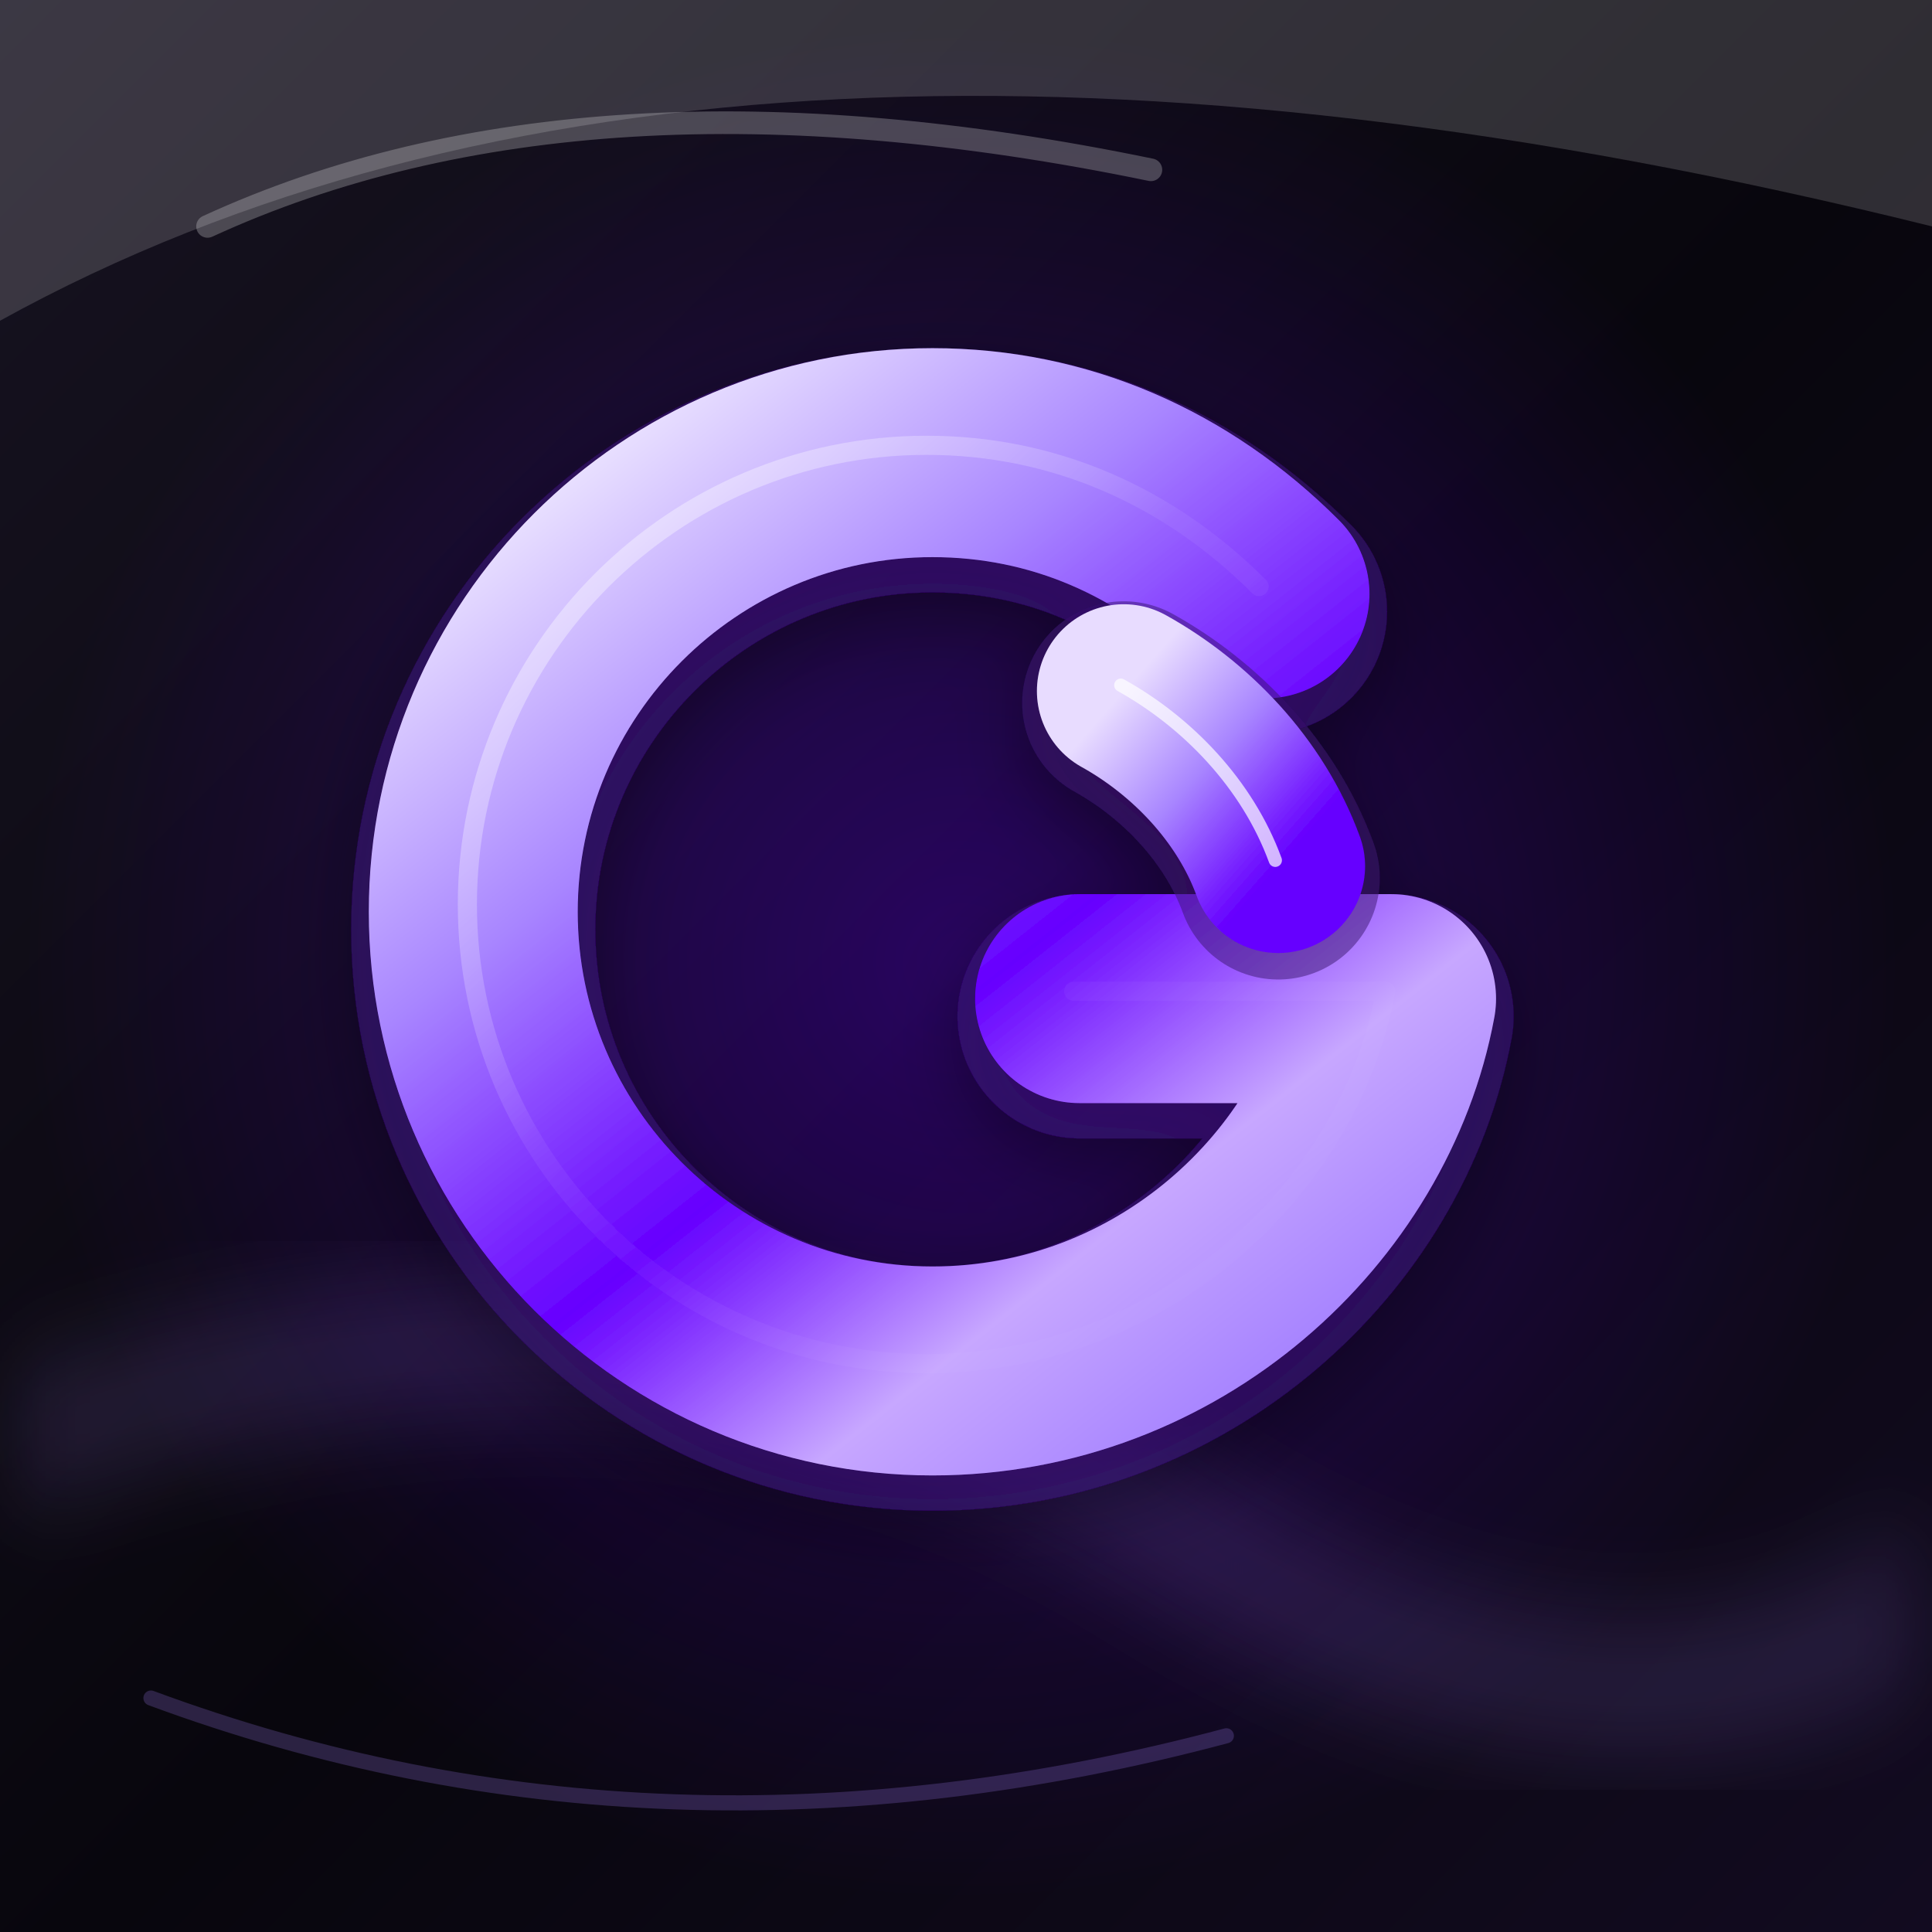
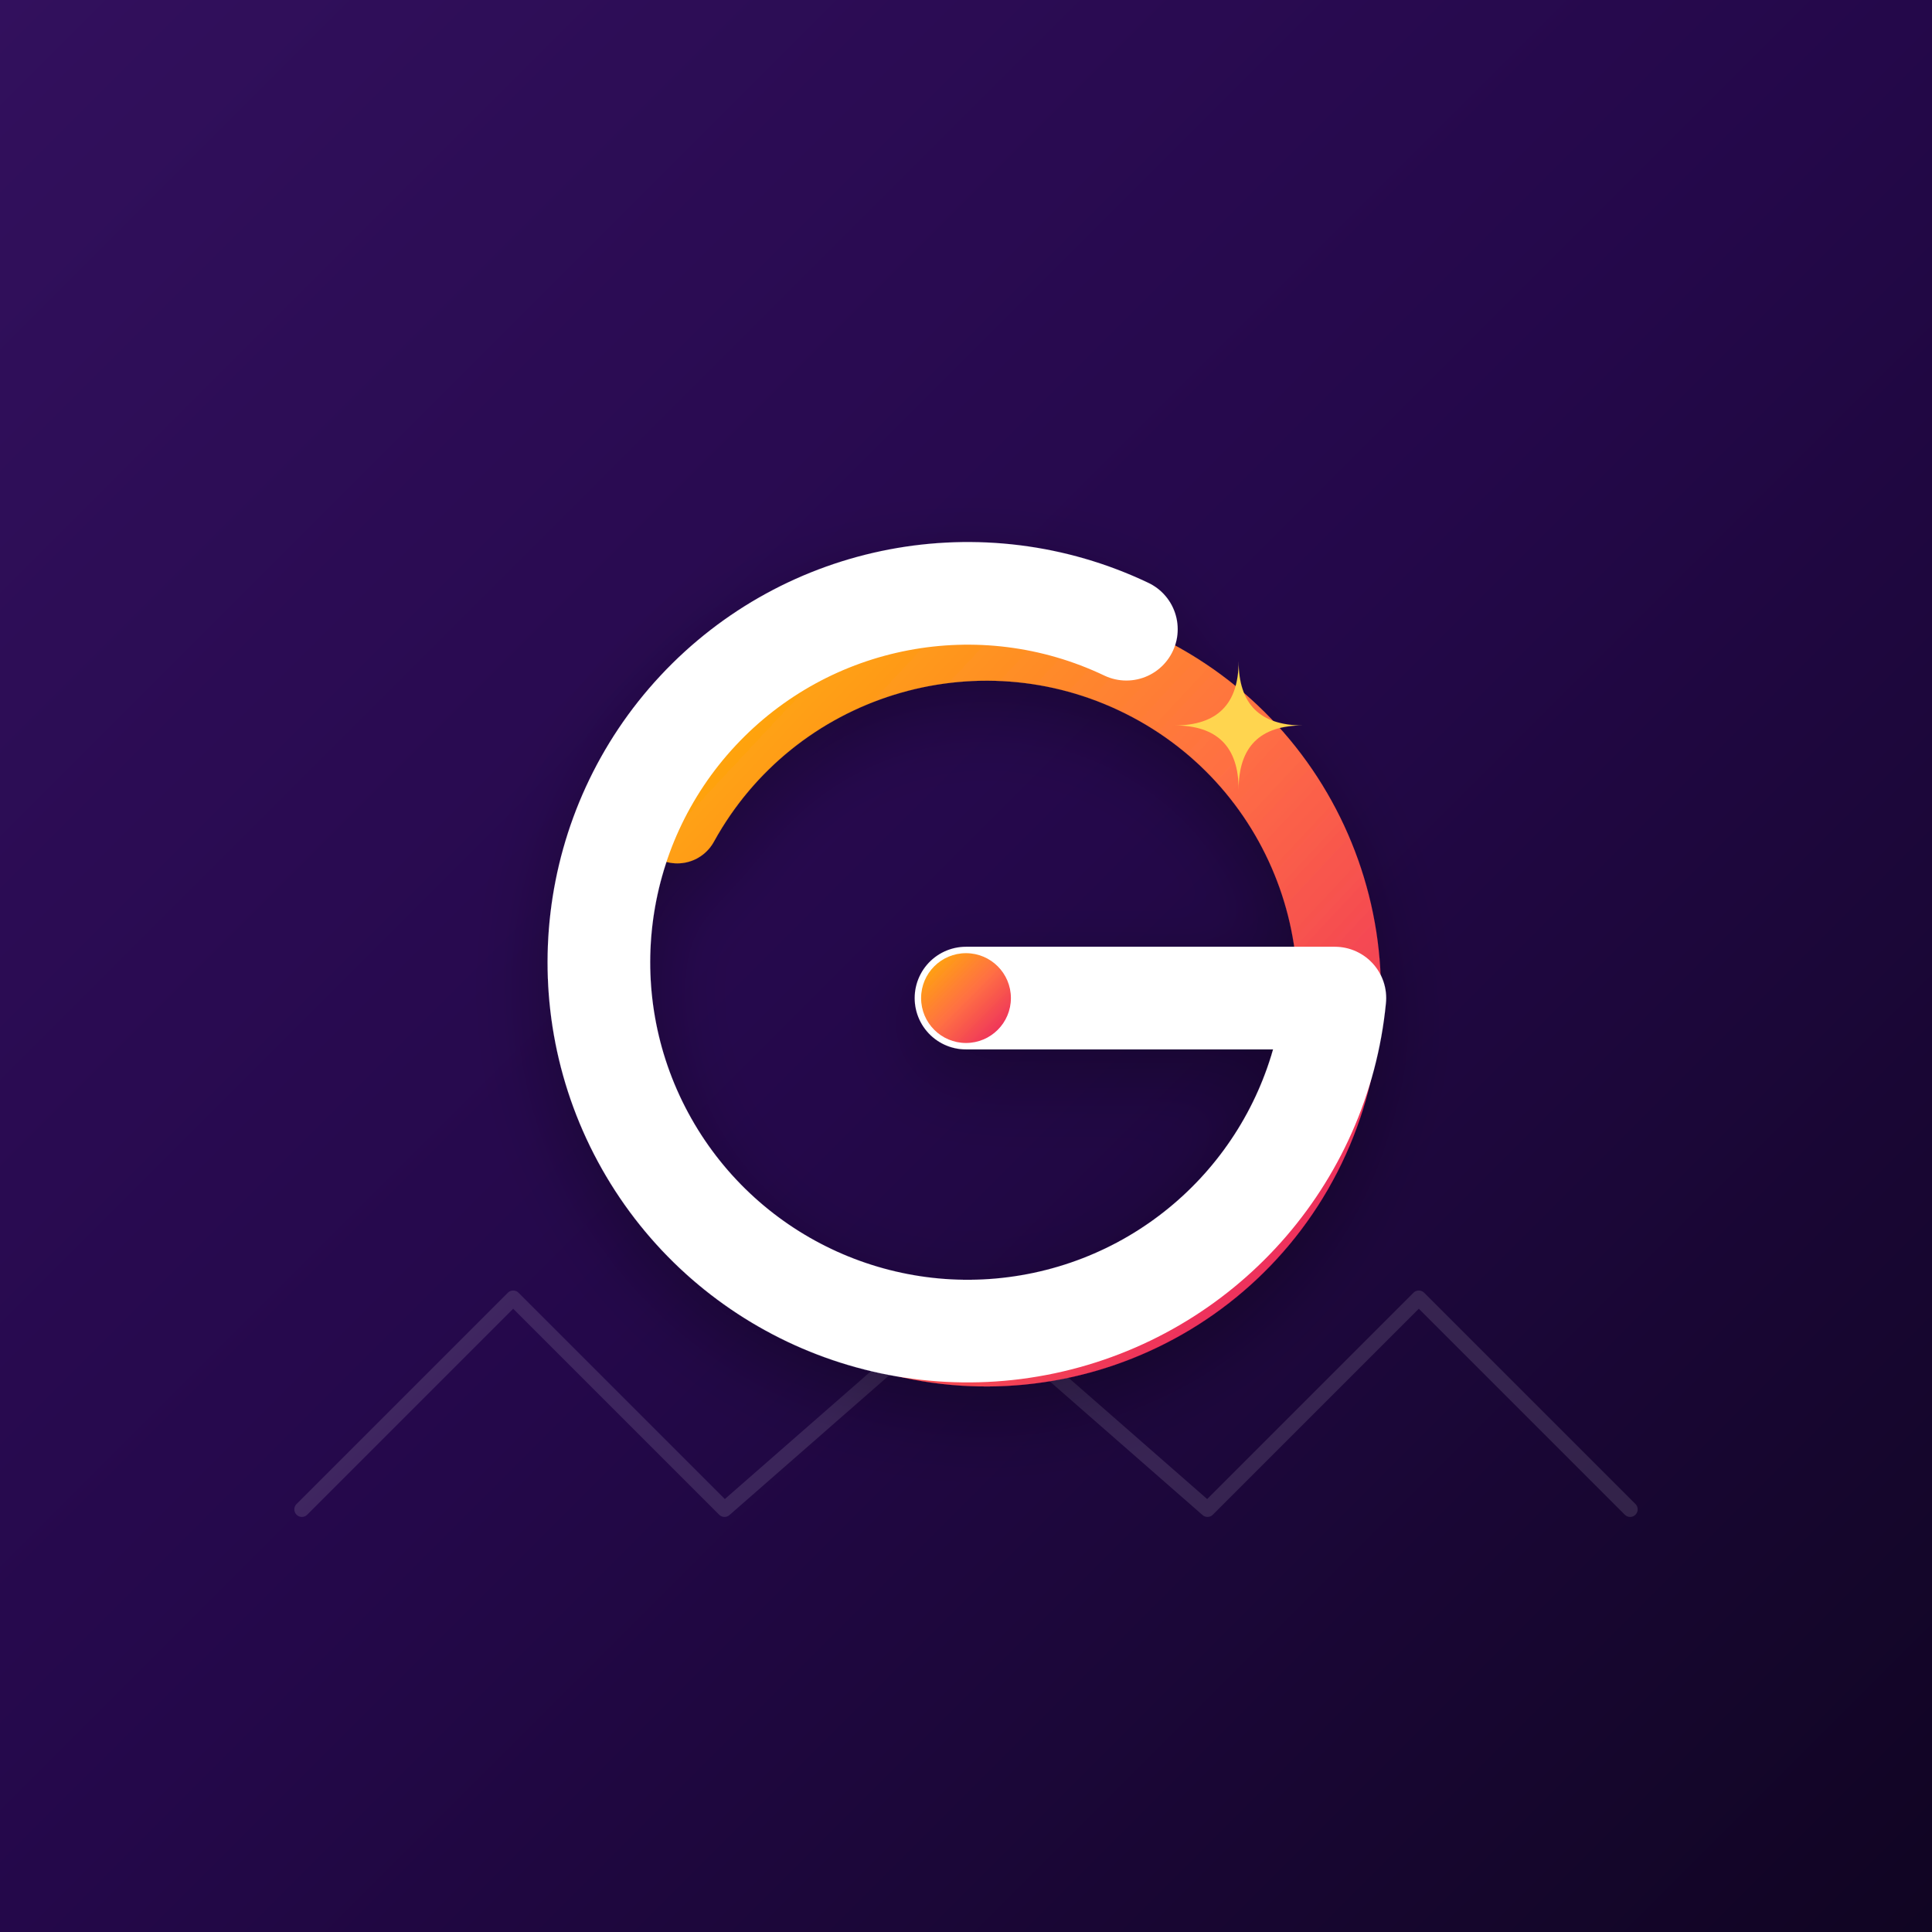
- <svg xmlns="http://www.w3.org/2000/svg" width="1024" height="1024" viewBox="0 0 1024 1024">
+ <svg xmlns="http://www.w3.org/2000/svg" viewBox="0 0 512 512" width="512" height="512">
  <defs>
-     <linearGradient id="bg" x1="0" y1="0" x2="1" y2="1">
-       <stop stop-color="#171321" />
-       <stop offset=".52" stop-color="#08060D" />
-       <stop offset="1" stop-color="#120B20" />
+     <linearGradient id="bg" x1="0%" y1="0%" x2="100%" y2="100%">
+       <stop offset="0%" stop-color="#32105D" />
+       <stop offset="50%" stop-color="#24084A" />
+       <stop offset="100%" stop-color="#100522" />
    </linearGradient>
-     <radialGradient id="halo">
-       <stop stop-color="#6600FF" stop-opacity=".34" />
-       <stop offset="1" stop-color="#6600FF" stop-opacity="0" />
-     </radialGradient>
-     <linearGradient id="violet" x1=".12" y1=".02" x2=".88" y2=".98">
-       <stop stop-color="#E8DFFF" />
-       <stop offset=".28" stop-color="#A885FF" />
-       <stop offset=".58" stop-color="#6600FF" />
-       <stop offset=".82" stop-color="#C7A7FF" />
-       <stop offset="1" stop-color="#A885FF" />
+     <linearGradient id="accent" x1="0%" y1="0%" x2="100%" y2="100%">
+       <stop offset="0%" stop-color="#FFB300" />
+       <stop offset="50%" stop-color="#FF7043" />
+       <stop offset="100%" stop-color="#E91E63" />
    </linearGradient>
-     <linearGradient id="fold" x1="0" y1="0" x2="1" y2="1">
-       <stop stop-color="#E8DCFF" />
-       <stop offset=".48" stop-color="#A885FF" />
-       <stop offset="1" stop-color="#6600FF" />
-     </linearGradient>
-     <linearGradient id="shine" x1="0" y1="0" x2="1" y2="1">
-       <stop stop-color="#FFFFFF" stop-opacity=".72" />
-       <stop offset=".42" stop-color="#FFFFFF" stop-opacity=".08" />
-       <stop offset="1" stop-color="#FFFFFF" stop-opacity="0" />
-     </linearGradient>
-     <filter id="shadow" x="-30%" y="-30%" width="160%" height="160%">
-       <feGaussianBlur in="SourceAlpha" stdDeviation="26" />
-       <feOffset dy="22" />
-       <feComponentTransfer>
-         <feFuncA type="linear" slope=".42" />
-       </feComponentTransfer>
-       <feMerge>
-         <feMergeNode />
-         <feMergeNode in="SourceGraphic" />
-       </feMerge>
+     <filter id="shadow" x="-20%" y="-20%" width="140%" height="140%">
+       <feDropShadow dx="0" dy="8" stdDeviation="12" flood-color="#000000" flood-opacity="0.3" />
    </filter>
-     <filter id="glow" x="-30%" y="-30%" width="160%" height="160%">
-       <feGaussianBlur stdDeviation="24" />
-     </filter>
-     <clipPath id="clip">
-       <rect width="1024" height="1024" />
-     </clipPath>
  </defs>
-   <g clip-path="url(#clip)">
-     <rect width="1024" height="1024" fill="url(#bg)" />
-     <ellipse cx="510" cy="510" rx="500" ry="500" fill="url(#halo)" />
-     <path d="M0 170 Q380 -40 1024 120 L1024 0 L0 0Z" fill="rgba(255,255,255,.16)" />
-     <path d="M-80 800 Q320 620 620 810 T1120 760" fill="none" stroke="#A885FF" stroke-opacity=".14" stroke-width="72" filter="url(#glow)" />
-     <g transform="translate(112 112) scale(0.78)" filter="url(#shadow)">
-       <path d="M 716 260 C 654 198 576 164 490 164 C 318 164 178 304 178 476 C 178 648 318 788 490 788 C 650 788 777 670 802 535 L 590 535" fill="none" stroke="#3A087E" stroke-opacity=".52" stroke-width="166" stroke-linecap="round" stroke-linejoin="round" transform="translate(0 12)" />
-       <path d="M 716 260 C 654 198 576 164 490 164 C 318 164 178 304 178 476 C 178 648 318 788 490 788 C 650 788 777 670 802 535 L 590 535" fill="none" stroke="url(#violet)" stroke-width="142" stroke-linecap="round" stroke-linejoin="round" />
-       <path d="M 716 260 C 654 198 576 164 490 164 C 318 164 178 304 178 476 C 178 648 318 788 490 788 C 650 788 777 670 802 535 L 590 535" fill="none" stroke="url(#shine)" stroke-width="13" stroke-linecap="round" stroke-linejoin="round" opacity=".76" transform="translate(-4 -5)" />
-       <path d="M 620 326 C 665 351 706 393 725 445" fill="none" stroke="#3B176F" stroke-opacity=".5" stroke-width="138" stroke-linecap="round" stroke-linejoin="round" transform="translate(0 8)" />
-       <path d="M 620 326 C 665 351 706 393 725 445" fill="none" stroke="url(#fold)" stroke-width="118" stroke-linecap="round" stroke-linejoin="round" />
-       <path d="M 620 326 C 665 351 706 393 725 445" fill="none" stroke="#FFFFFF" stroke-opacity=".7" stroke-width="9" stroke-linecap="round" stroke-linejoin="round" transform="translate(-2 -4)" />
-     </g>
-     <path d="M110 120 Q310 28 610 90" fill="none" stroke="#FFFFFF" stroke-opacity=".24" stroke-width="12" stroke-linecap="round" />
-     <path d="M80 900 Q350 1000 650 920" fill="none" stroke="#A885FF" stroke-opacity=".22" stroke-width="8" stroke-linecap="round" />
+   <rect width="512" height="512" fill="url(#bg)" />
+   <path d="M80 400 L136 344 L192 400 L256 344 L320 400 L376 344 L432 400" stroke="white" stroke-width="4" stroke-opacity="0.12" fill="none" stroke-linecap="round" stroke-linejoin="round" />
+   <g transform="translate(256, 256) scale(0.85)" filter="url(#shadow)">
+     <path d="M -90 -45 A 110 110 0 1 1 -35 110" fill="none" stroke="url(#accent)" stroke-width="26" stroke-linecap="round" />
+     <path d="M 50 -105 A 115 115 0 1 0 115 10 L 0 10" fill="none" stroke="white" stroke-width="32" stroke-linecap="round" stroke-linejoin="round" />
+     <circle cx="0" cy="10" r="14" fill="url(#accent)" />
+     <path d="M 65 -75 Q 85 -75 85 -95 Q 85 -75 105 -75 Q 85 -75 85 -55 Q 85 -75 65 -75 Z" fill="#FFD54F" />
  </g>
</svg>
